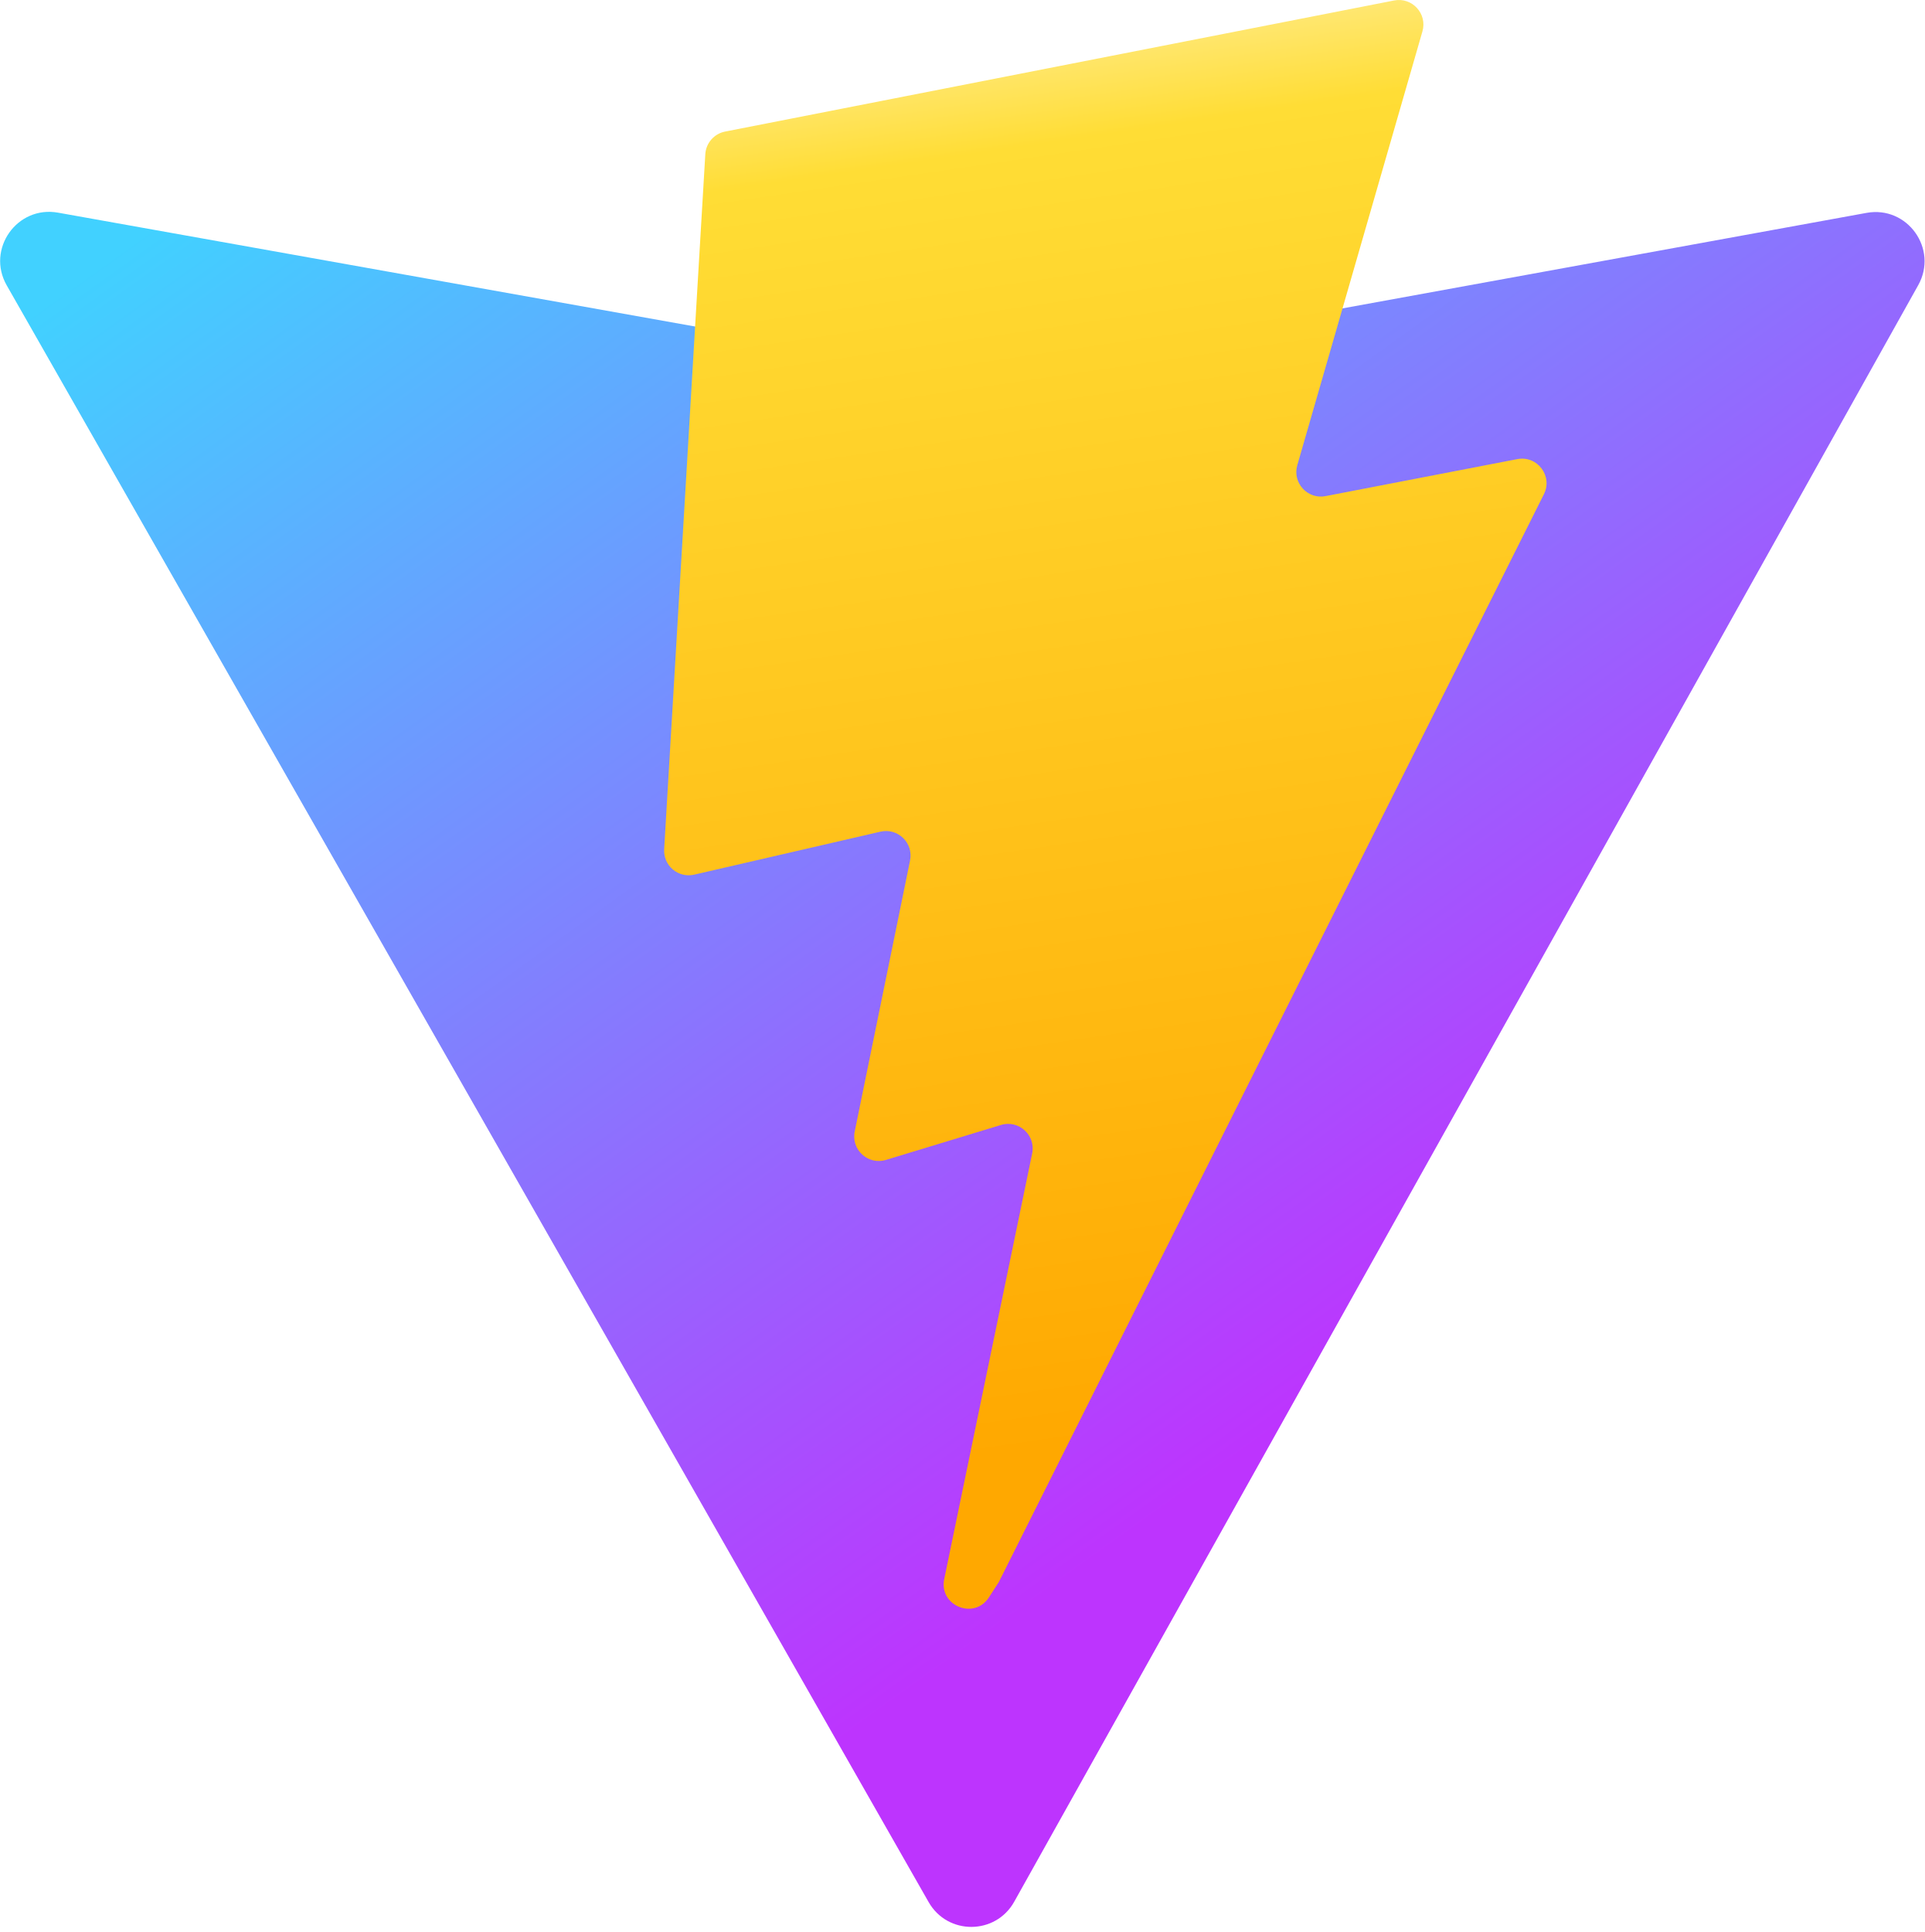
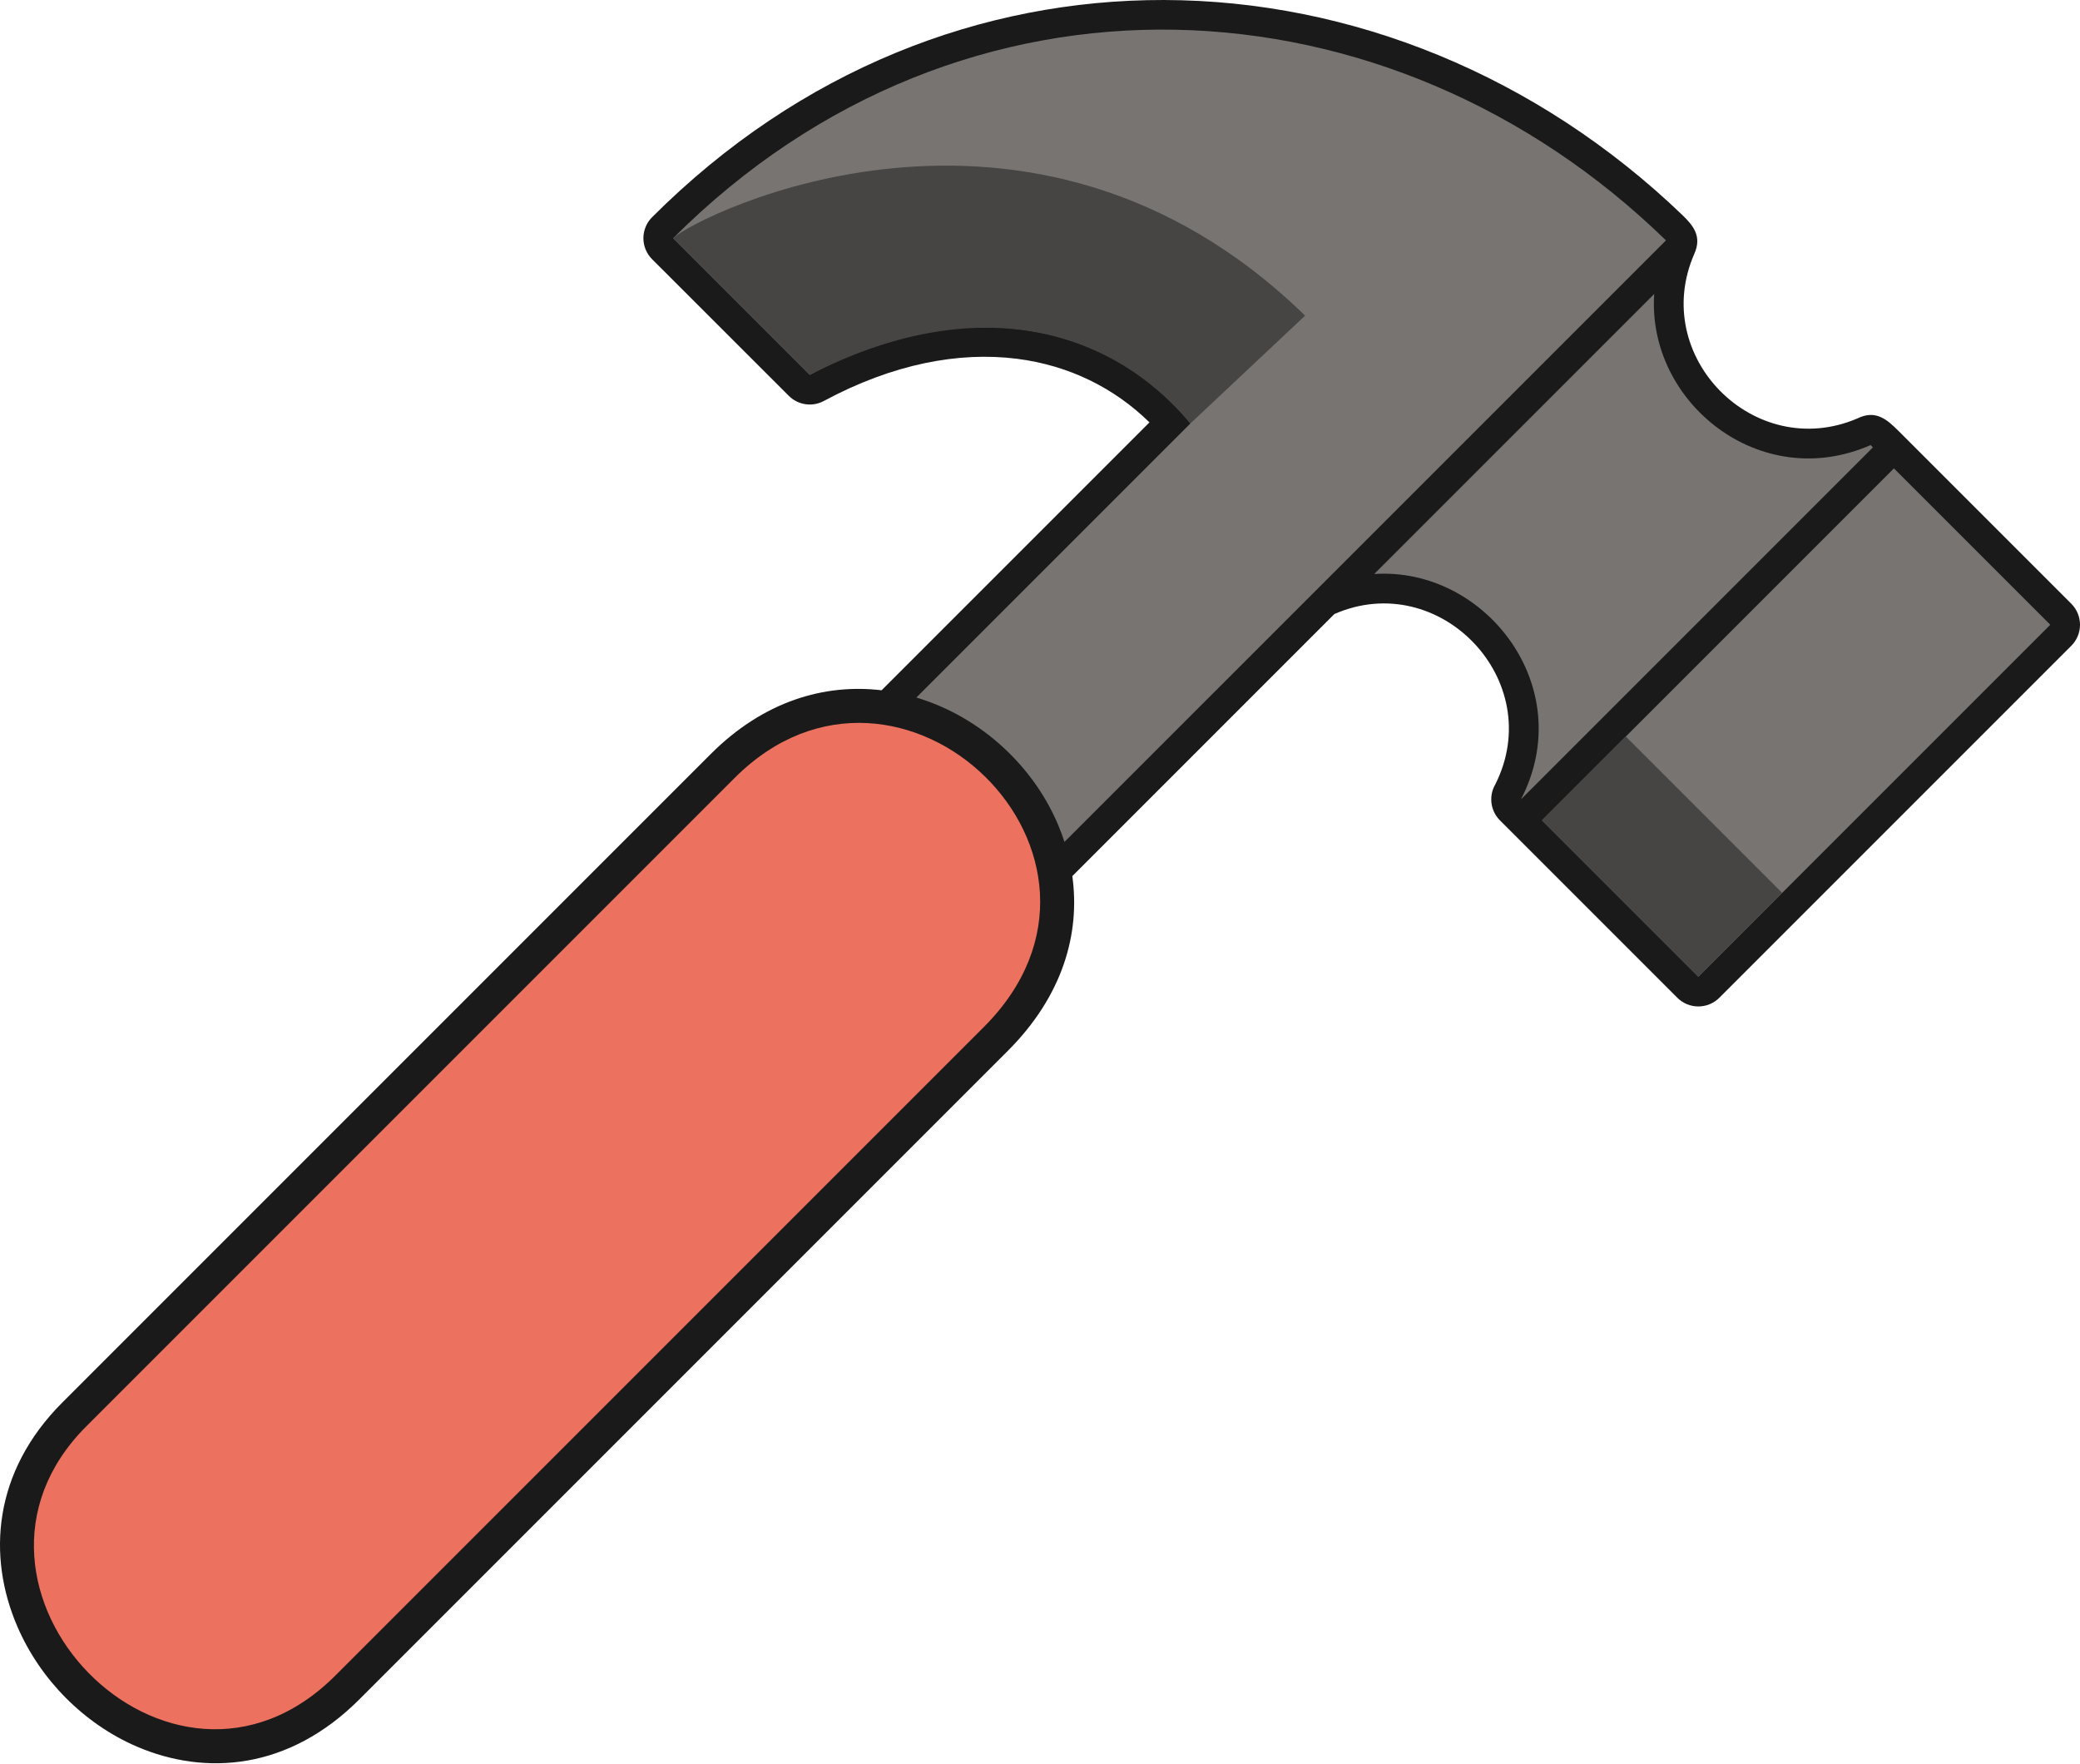
- <svg xmlns="http://www.w3.org/2000/svg" aria-hidden="true" role="img" class="iconify iconify--logos" width="31.88" height="32" preserveAspectRatio="xMidYMid meet" viewBox="0 0 256 257">
-   <defs>
-     <linearGradient id="IconifyId1813088fe1fbc01fb466" x1="-.828%" x2="57.636%" y1="7.652%" y2="78.411%">
-       <stop offset="0%" stop-color="#41D1FF" />
-       <stop offset="100%" stop-color="#BD34FE" />
-     </linearGradient>
-     <linearGradient id="IconifyId1813088fe1fbc01fb467" x1="43.376%" x2="50.316%" y1="2.242%" y2="89.03%">
-       <stop offset="0%" stop-color="#FFEA83" />
-       <stop offset="8.333%" stop-color="#FFDD35" />
-       <stop offset="100%" stop-color="#FFA800" />
-     </linearGradient>
-   </defs>
-   <path fill="url(#IconifyId1813088fe1fbc01fb466)" d="M255.153 37.938L134.897 252.976c-2.483 4.44-8.862 4.466-11.382.048L.875 37.958c-2.746-4.814 1.371-10.646 6.827-9.67l120.385 21.517a6.537 6.537 0 0 0 2.322-.004l117.867-21.483c5.438-.991 9.574 4.796 6.877 9.62Z" />
-   <path fill="url(#IconifyId1813088fe1fbc01fb467)" d="M185.432.063L96.44 17.501a3.268 3.268 0 0 0-2.634 3.014l-5.474 92.456a3.268 3.268 0 0 0 3.997 3.378l24.777-5.718c2.318-.535 4.413 1.507 3.936 3.838l-7.361 36.047c-.495 2.426 1.782 4.5 4.151 3.78l15.304-4.649c2.372-.72 4.652 1.36 4.15 3.788l-11.698 56.621c-.732 3.542 3.979 5.473 5.943 2.437l1.313-2.028l72.516-144.72c1.215-2.423-.88-5.186-3.54-4.672l-25.505 4.922c-2.396.462-4.435-1.77-3.759-4.114l16.646-57.705c.677-2.35-1.37-4.583-3.769-4.113Z" />
+ <svg xmlns="http://www.w3.org/2000/svg" shape-rendering="geometricPrecision" text-rendering="geometricPrecision" image-rendering="optimizeQuality" fill-rule="evenodd" clip-rule="evenodd" viewBox="0 0 512 433.997">
+   <path fill="#1A1A1A" fill-rule="nonzero" d="M217.004 169.899l65.94-65.94c-8.729-8.556-19.912-14.031-32.553-15.645-14.343-1.828-30.667 1.267-47.605 10.381a7.307 7.307 0 01-8.622-1.267L160.518 63.8a7.316 7.316 0 010-10.343C196.99 16.984 241.878-.098 286.507.001c46.099.1 91.832 18.566 127.622 52.934 2.711 2.619 4.825 5.245 2.955 9.491-11.122 25.3 14.756 51.415 40.121 40.566 4.495-2.231 7.31.265 10.125 3.079l42.529 42.529a7.317 7.317 0 010 10.344l-86.634 86.634a7.317 7.317 0 01-10.344 0l-43.537-43.537a7.299 7.299 0 01-2.268-5.296l.003-.001a7.3 7.3 0 01.995-3.688c12.865-25.543-13.727-53.26-39.62-41.92l-64.498 64.499c1.96 14.11-2.307 29.441-15.893 43.027L88.445 418.28c-17.344 17.345-37.812 18.903-54.798 11.592-6.474-2.786-12.421-6.916-17.454-11.978-4.987-5.011-9.08-10.984-11.902-17.509-7.461-17.269-6.044-38.087 11.064-55.196l159.617-159.618c13.049-13.048 28.055-17.338 42.032-15.672z" />
+   <path fill="#787472" d="M466.198 115.283l38.489 38.489-86.634 86.634-38.489-38.489z" />
+   <path fill="#464544" d="M400.202 181.276l38.491 38.491-20.64 20.64-38.487-38.491z" />
+   <path fill="#787472" d="M461.027 110.11l-.566-.566c-27.213 11.965-55.067-10.529-53.272-37.186l-68.923 68.924c27.381-1.822 50.395 27.918 36.126 55.461v.001l86.635-86.634zM225.562 171.686l67.466-67.467c-20.179-24.84-55.862-32.312-93.7-11.955l-33.637-33.635c71.624-71.625 176.72-65.382 244.39.537L262.02 207.226a52.503 52.503 0 00-1.517-4.1c-2.751-6.575-6.87-12.58-11.94-17.625-5.075-5.046-11.094-9.144-17.645-11.894a53.358 53.358 0 00-5.356-1.921z" />
+   <path fill="#464544" d="M293.028 104.219c-19.865-23.614-53.052-32.777-93.701-11.955l-33.634-33.637c5.773-5.541 87.896-46.854 155.563 19.064l-28.228 26.528z" />
+   <path fill="#ED715F" d="M242.18 252.779L82.561 412.397c-40.675 40.676-100.823-21.825-61.324-61.325l159.618-159.618c40.707-40.706 103.185 19.464 61.325 61.325z" />
</svg>
